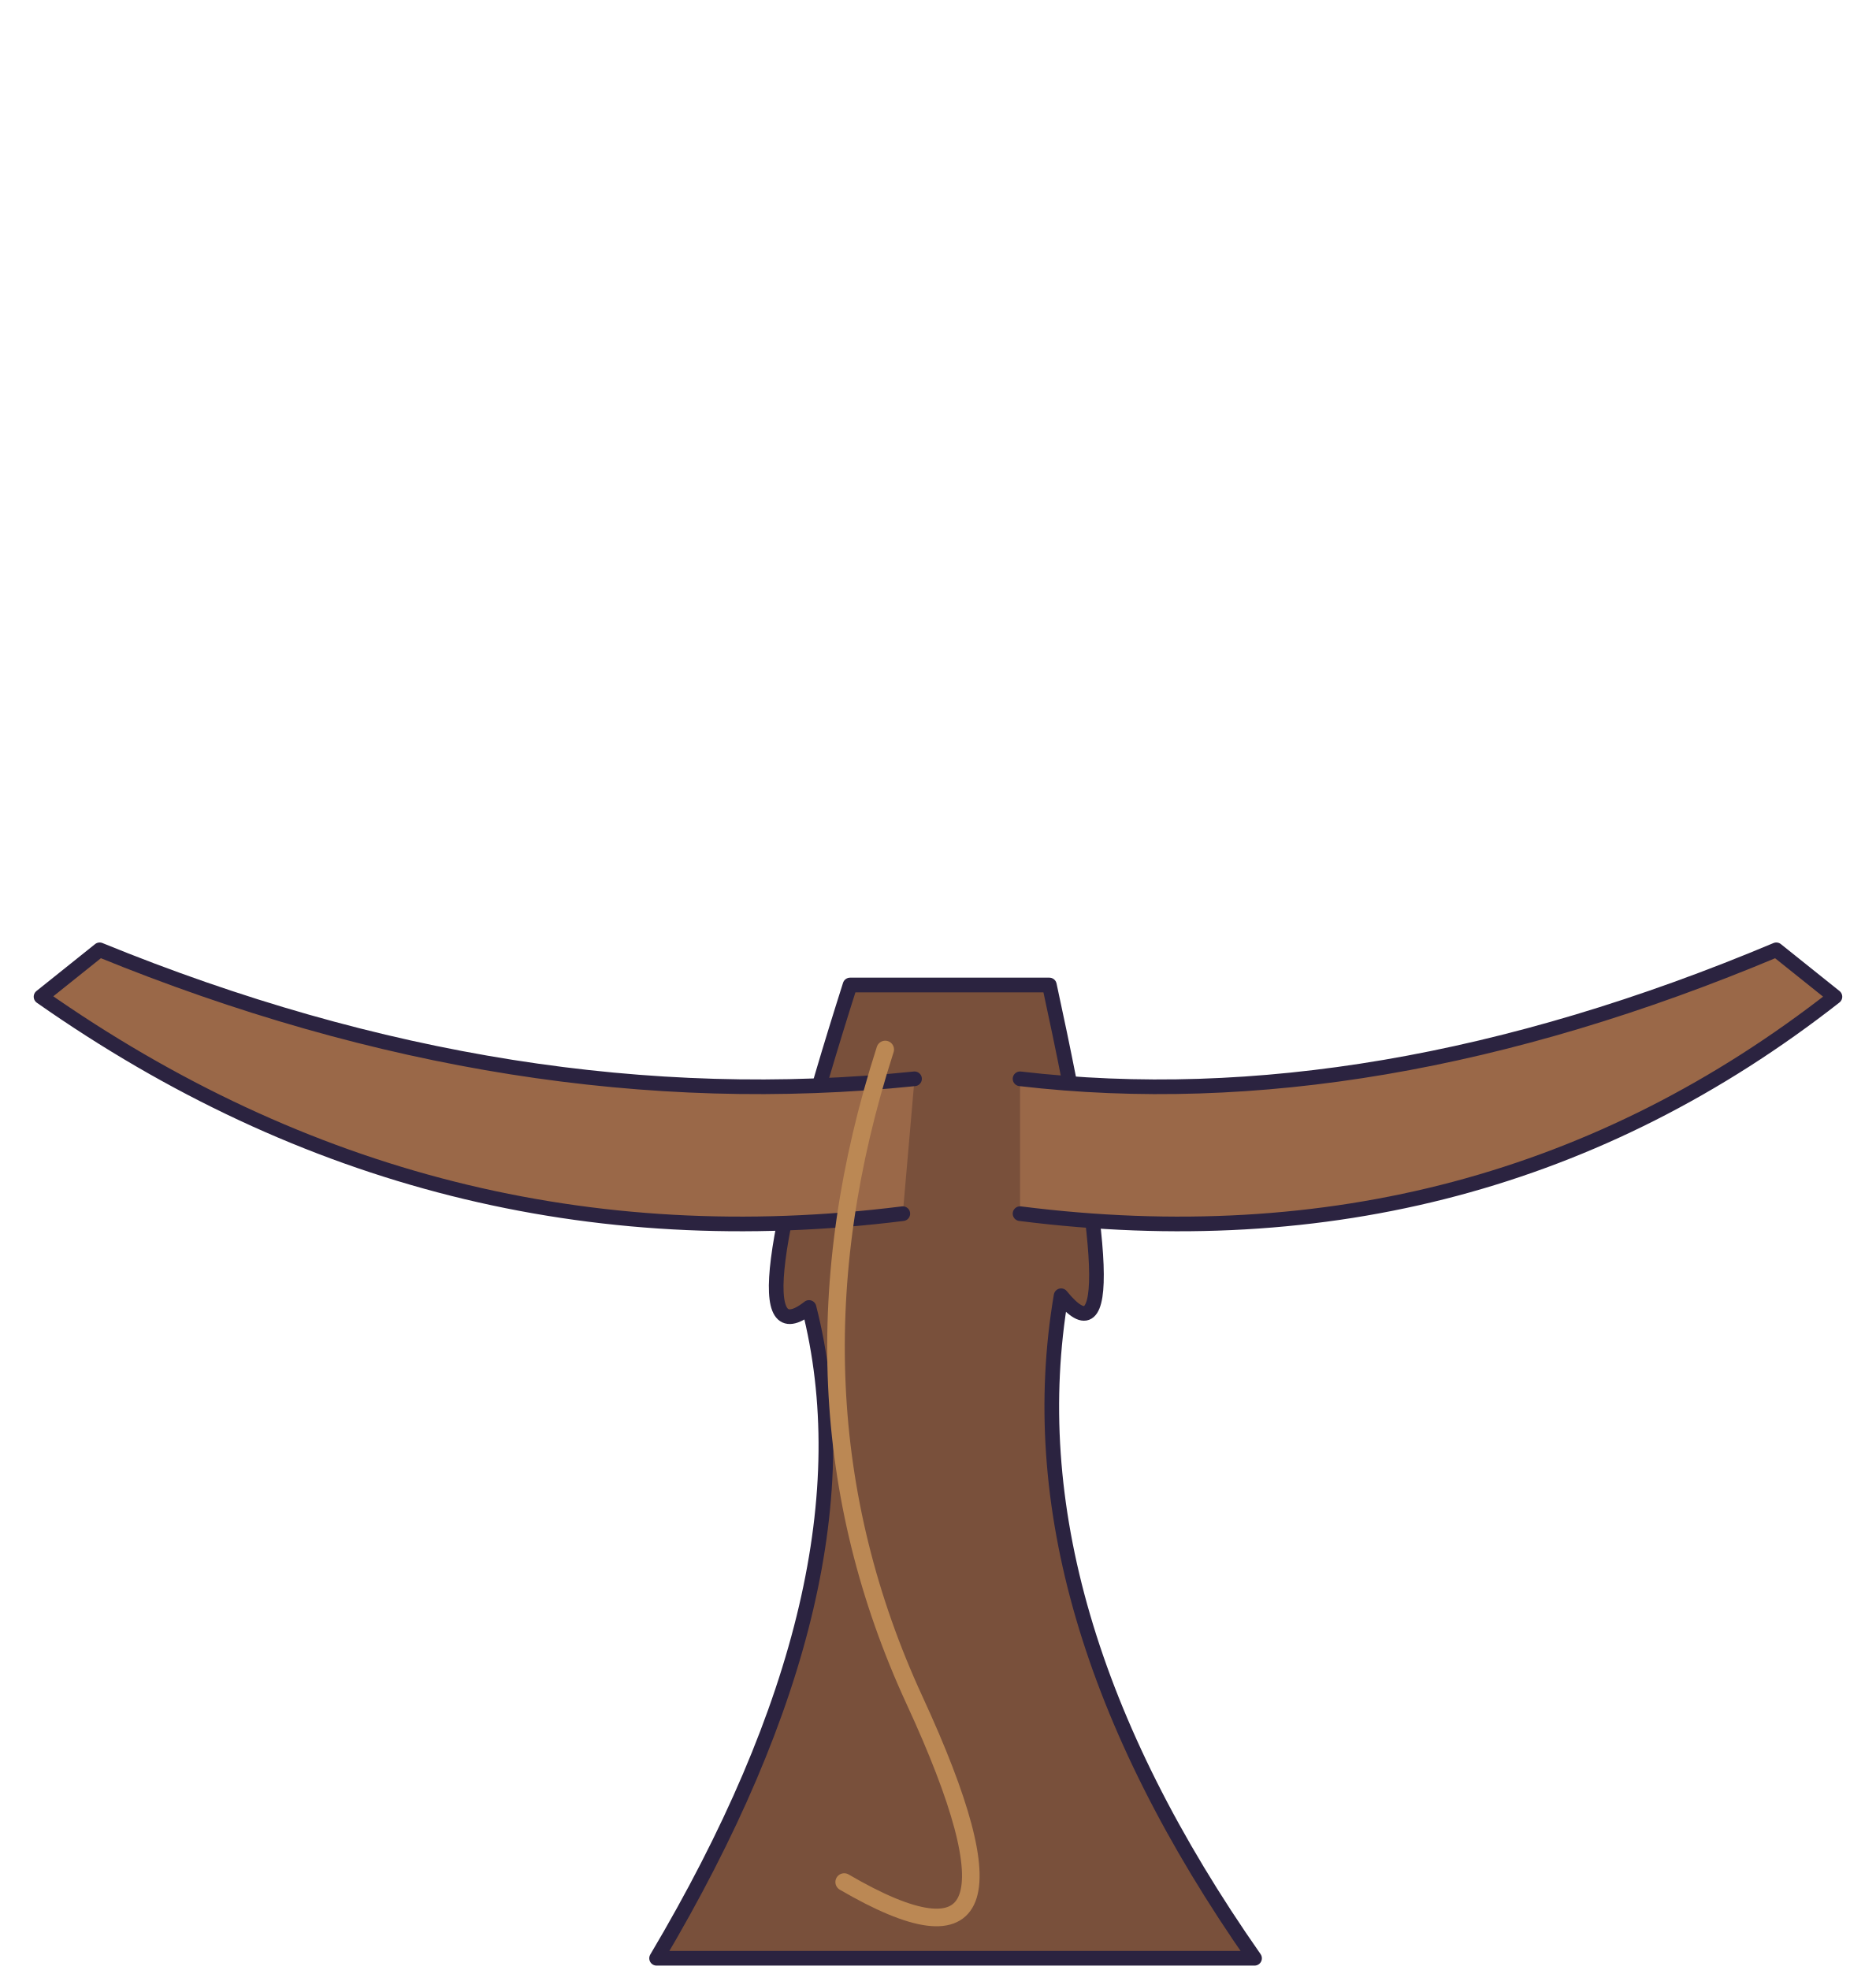
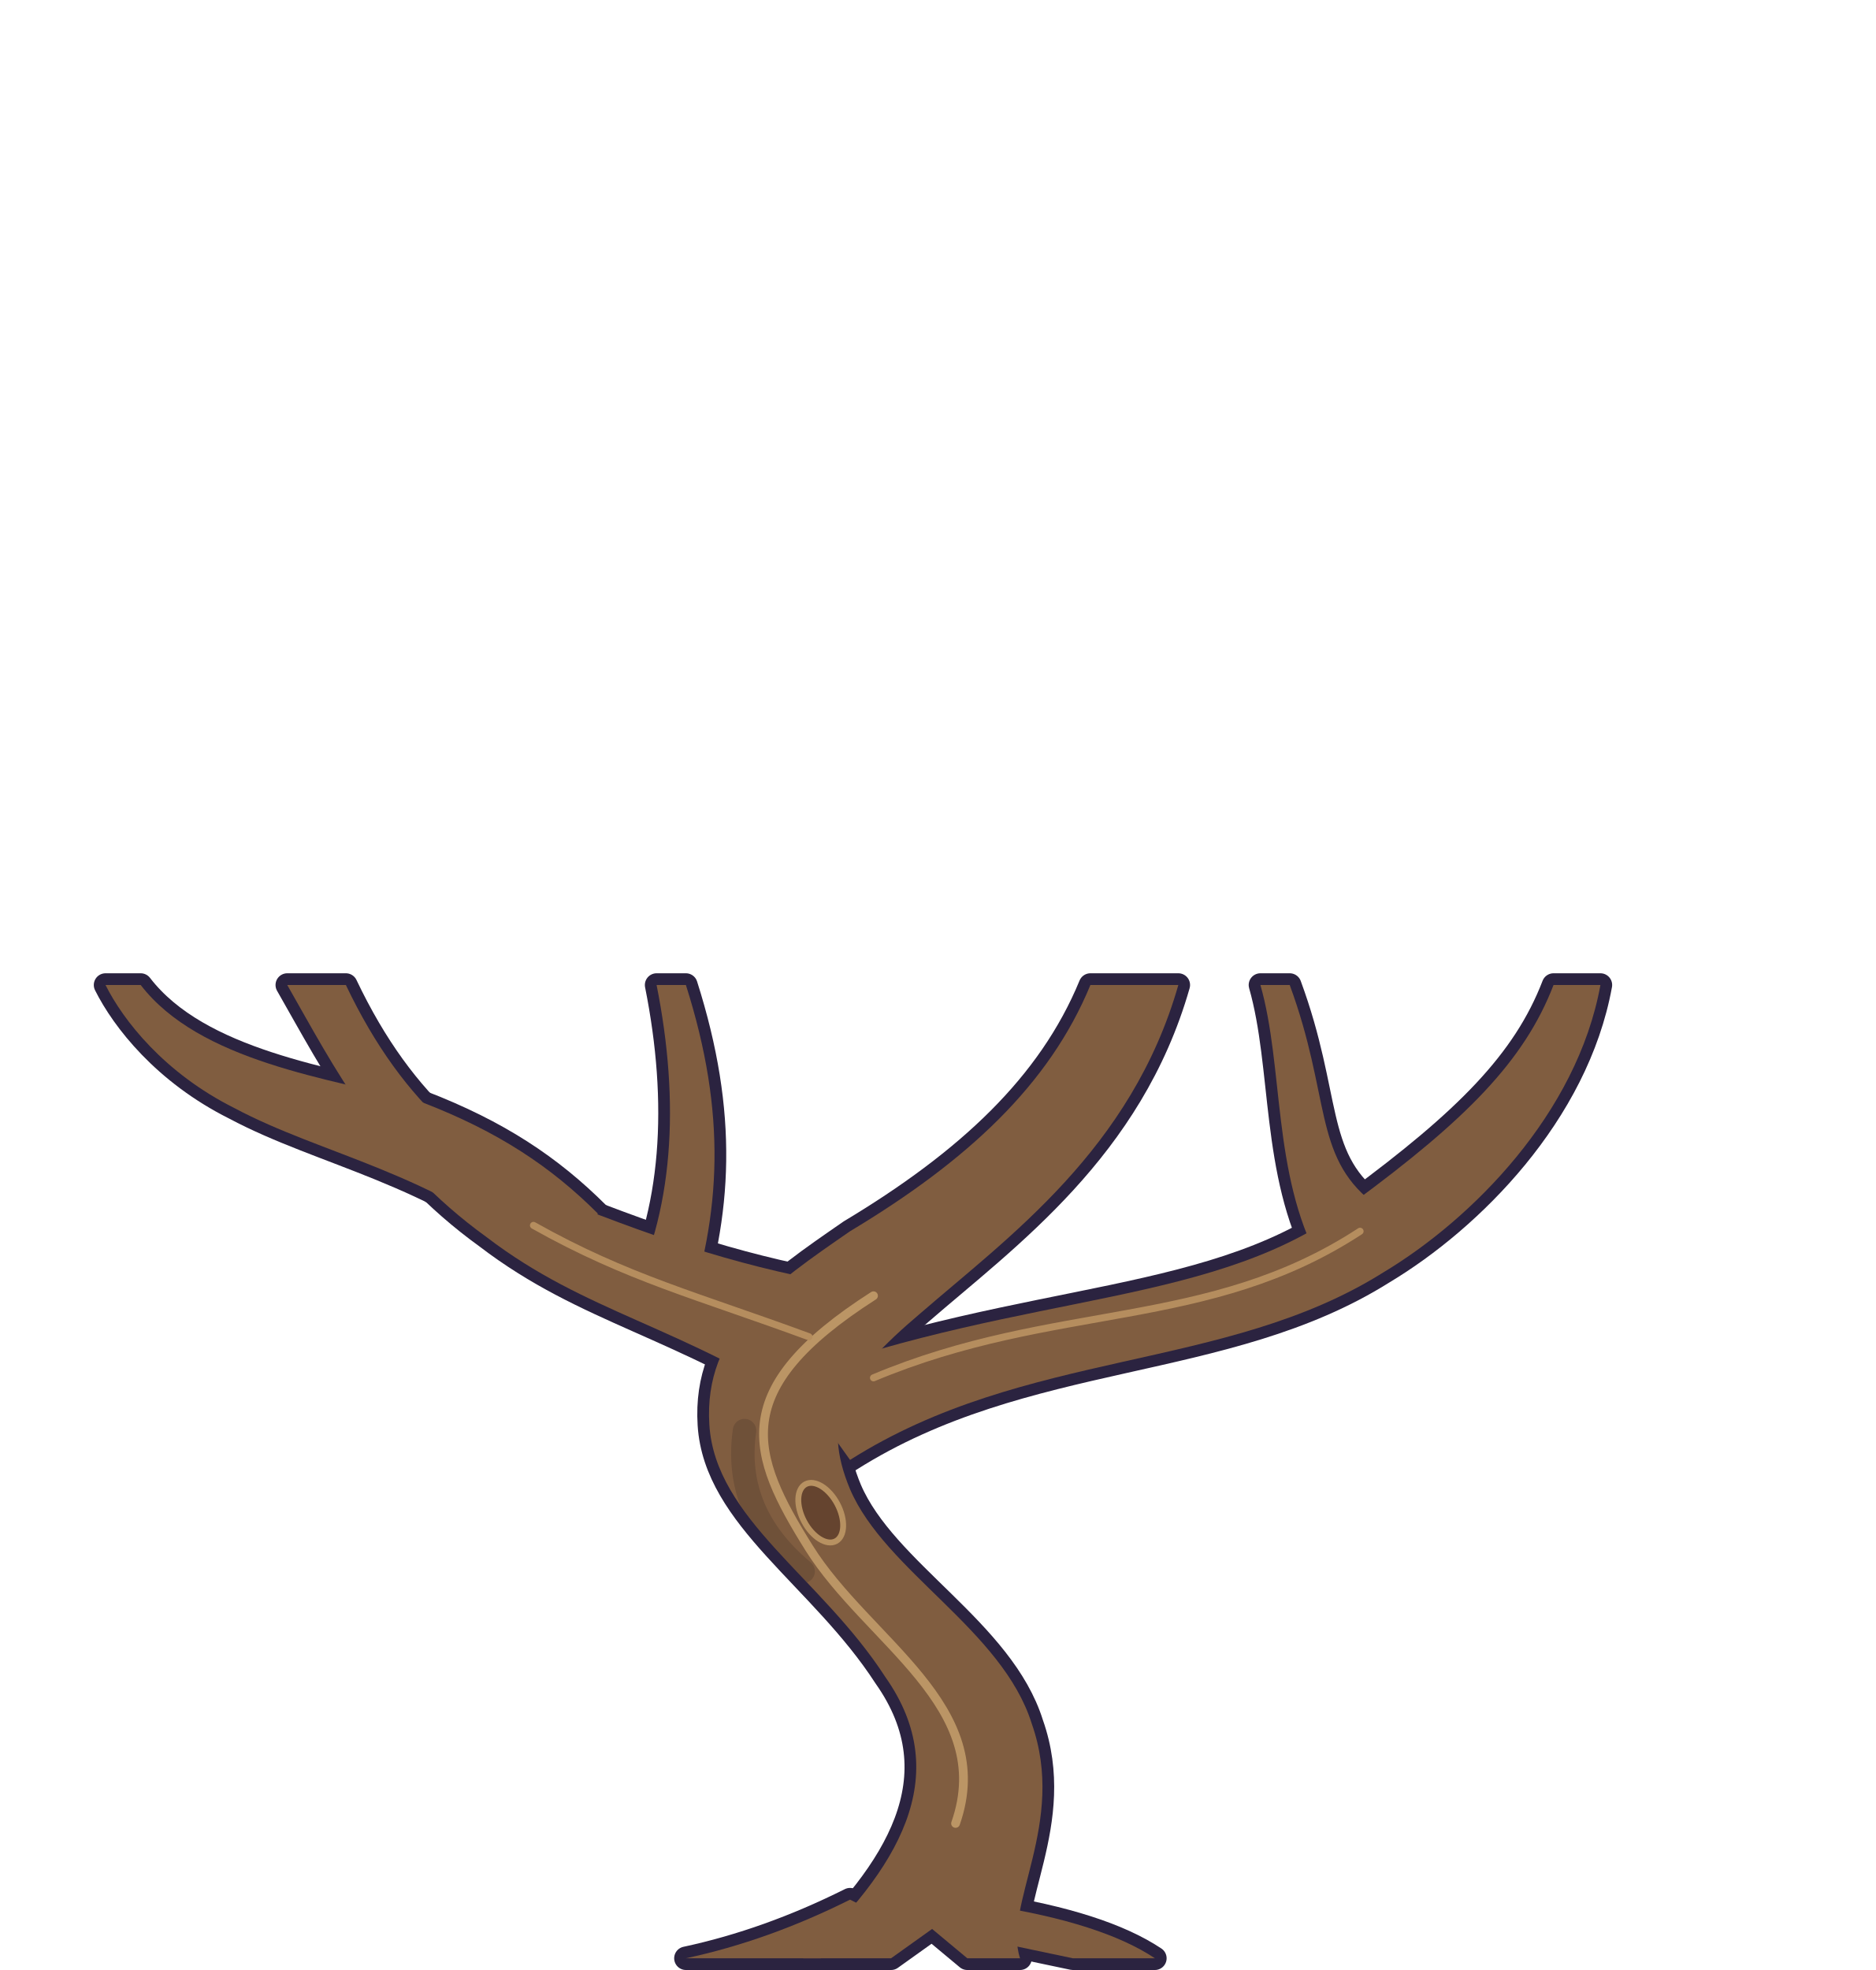
<svg xmlns="http://www.w3.org/2000/svg" width="320" height="336" viewBox="0 0 320 336">
-   <g stroke="#2b2340" stroke-width="2.5" stroke-linecap="round" stroke-linejoin="round">
-     <path d="M112 334Q150 270 138 223Q124 234 145 168h34Q194 237 181 221Q172 274 214 334Z" fill="#79503b" />
-     <path d="M154 207Q74 217 7 170l10-8q71 29 139 22m18 23q79 10 139-37l-10-8q-69 29-129 22" fill="#9a6848" />
-     <path d="M151 179q-19 59 5 111t-12 31" stroke="#bb8854" stroke-width="3" fill="none" />
+   <g stroke-linecap="round" stroke-linejoin="round">
+     <defs>
+       <clipPath id="wood_surface">
+         <path d="M137 334C153 319 163 303 151 286C140 269 122 259 121 243C120 227 132 219 145 210C165 198 179 185 186 168H201C193 196 172 211 157 224C144 235 140 242 145 254C151 268 171 278 176 294C182 311 171 325 174 334L165 334 159 329 152 334Z" />
+         <path d="M139 241C116 226 100 224 83 211C65 198 57 182 49 168H59C69 189 82 199 99 206C117 213 130 217 149 220Z" />
+         <path d="M92 215C74 200 55 197 40 189C28 183 21 174 18 168H24C34 181 56 184 72 188C85 193 94 199 102 207Z" />
+         <path d="M107 222C115 207 116 188 112 168H117C124 190 123 207 117 225Z" />
+         <path d="M135 235C176 220 208 223 231 205C250 191 260 181 265 168H273C269 190 251 208 236 217C209 234 175 230 145 249Z" />
+         <path d="M225 215C217 200 219 182 215 168H220C227 187 224 197 234 205Z" />
+         <path d="M145 324Q131 331 117 334H140L155 329Z" />
+         <path d="M169 325Q188 328 197 334H183L164 330Z" />
+       </clipPath>
+     </defs>
+     <g fill="#805d40" stroke="#2b2340" stroke-width="4">
+       <path d="M137 334C153 319 163 303 151 286C140 269 122 259 121 243C120 227 132 219 145 210C165 198 179 185 186 168H201C193 196 172 211 157 224C144 235 140 242 145 254C151 268 171 278 176 294C182 311 171 325 174 334L165 334 159 329 152 334Z" />
+       <path d="M139 241C116 226 100 224 83 211C65 198 57 182 49 168H59C69 189 82 199 99 206C117 213 130 217 149 220Z" />
+       <path d="M92 215C74 200 55 197 40 189C28 183 21 174 18 168H24C34 181 56 184 72 188C85 193 94 199 102 207Z" />
+       <path d="M107 222C115 207 116 188 112 168H117C124 190 123 207 117 225Z" />
+       <path d="M135 235C176 220 208 223 231 205C250 191 260 181 265 168H273C269 190 251 208 236 217C209 234 175 230 145 249Z" />
+       <path d="M225 215C217 200 219 182 215 168H220C227 187 224 197 234 205Z" />
+       <path d="M145 324Q131 331 117 334H140L155 329Z" />
+       <path d="M169 325Q188 328 197 334H183L164 330Z" />
+     </g>
+     <g fill="#805d40" stroke="none">
+       <path d="M137 334C153 319 163 303 151 286C140 269 122 259 121 243C120 227 132 219 145 210C165 198 179 185 186 168H201C193 196 172 211 157 224C144 235 140 242 145 254C151 268 171 278 176 294C182 311 171 325 174 334L165 334 159 329 152 334Z" />
+       <path d="M139 241C116 226 100 224 83 211C65 198 57 182 49 168H59C69 189 82 199 99 206C117 213 130 217 149 220Z" />
+       <path d="M92 215C74 200 55 197 40 189C28 183 21 174 18 168H24C34 181 56 184 72 188C85 193 94 199 102 207Z" />
+       <path d="M107 222C115 207 116 188 112 168H117C124 190 123 207 117 225Z" />
+       <path d="M135 235C176 220 208 223 231 205C250 191 260 181 265 168H273C269 190 251 208 236 217C209 234 175 230 145 249Z" />
+       <path d="M225 215C217 200 219 182 215 168H220C227 187 224 197 234 205Z" />
+       <path d="M145 324Q131 331 117 334H140L155 329Z" />
+       <path d="M169 325Q188 328 197 334H183L164 330Z" />
+     </g>
+     <g clip-path="url(#wood_surface)">
+       <path d="M149 221C124 237 128 248 138 264S170 291 163 311" stroke="#bb9565" stroke-width="1.5" fill="none" />
+       <path d="M138 228C119 221 107 218 91 209M149 235C180 222 206 227 232 210" stroke="#b58d5e" stroke-width="1.2" fill="none" />
+       <path d="M127 244q-2 14 10 24" stroke="#51382c" stroke-width="4" opacity=".35" fill="none" />
+       <ellipse cx="140" cy="258" rx="3.2" ry="5.5" transform="rotate(-28 140 258)" fill="#65442f" stroke="#b79161" stroke-width="1" />
+     </g>
  </g>
</svg>
